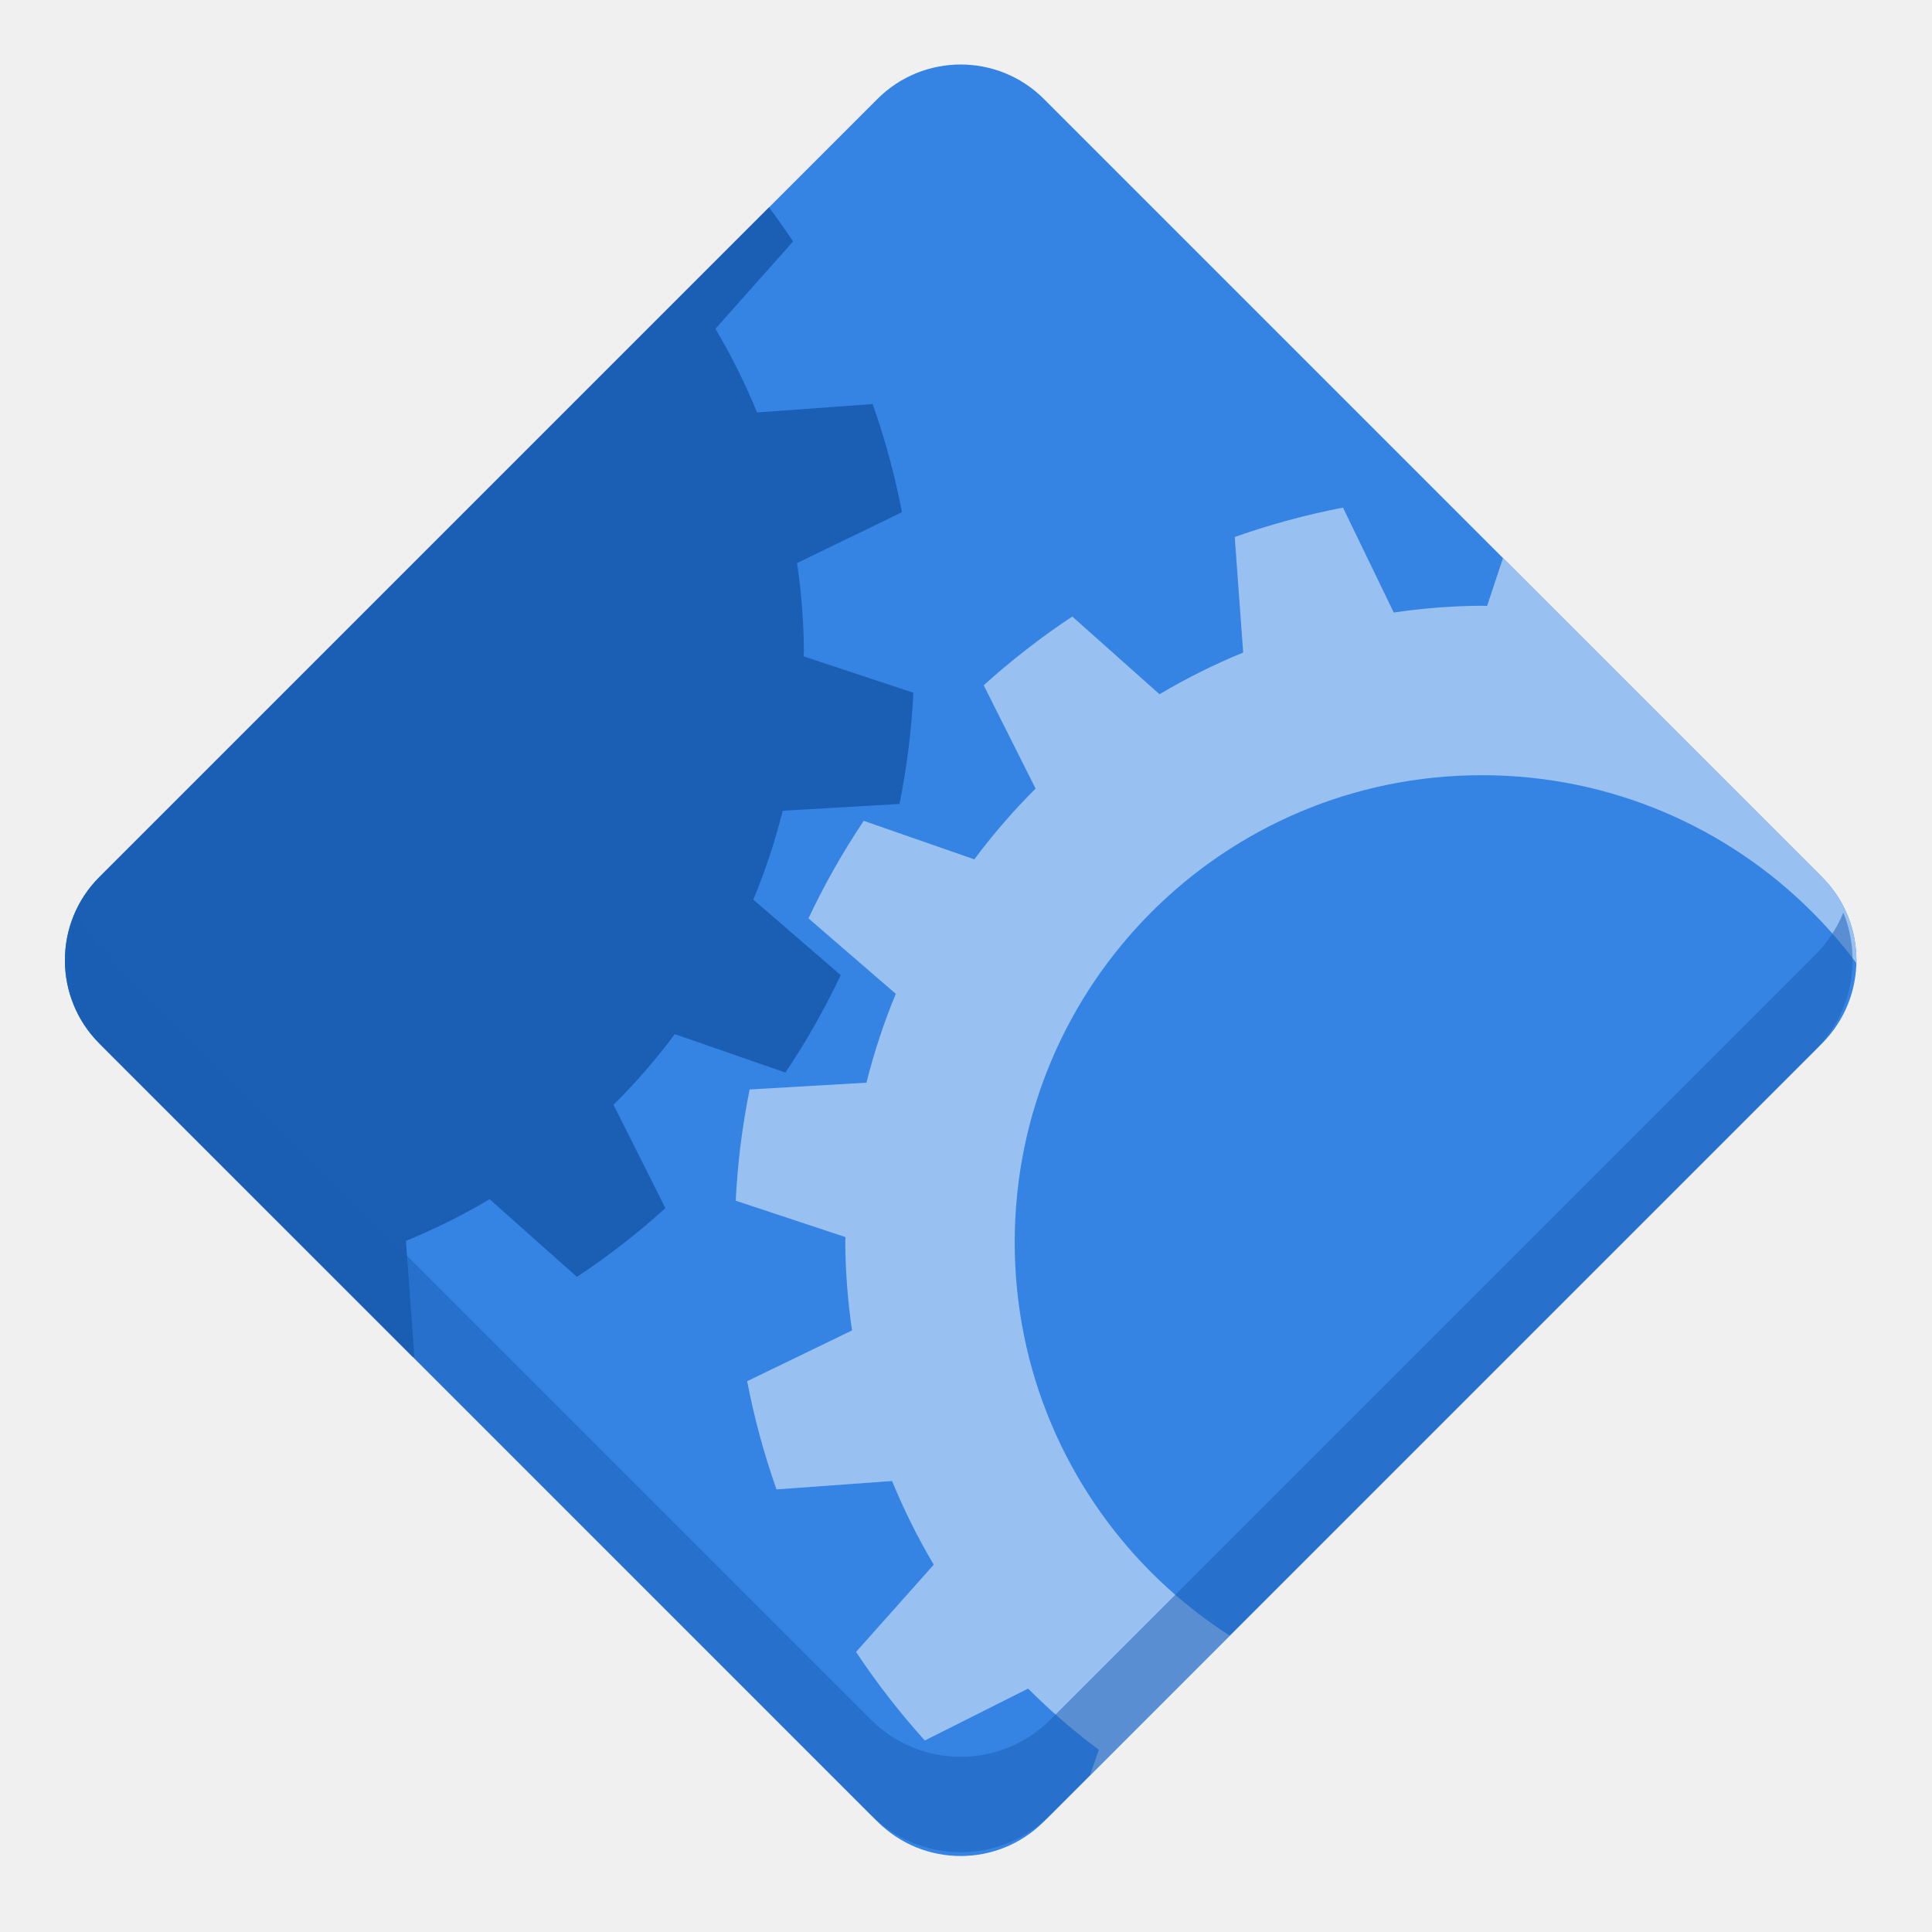
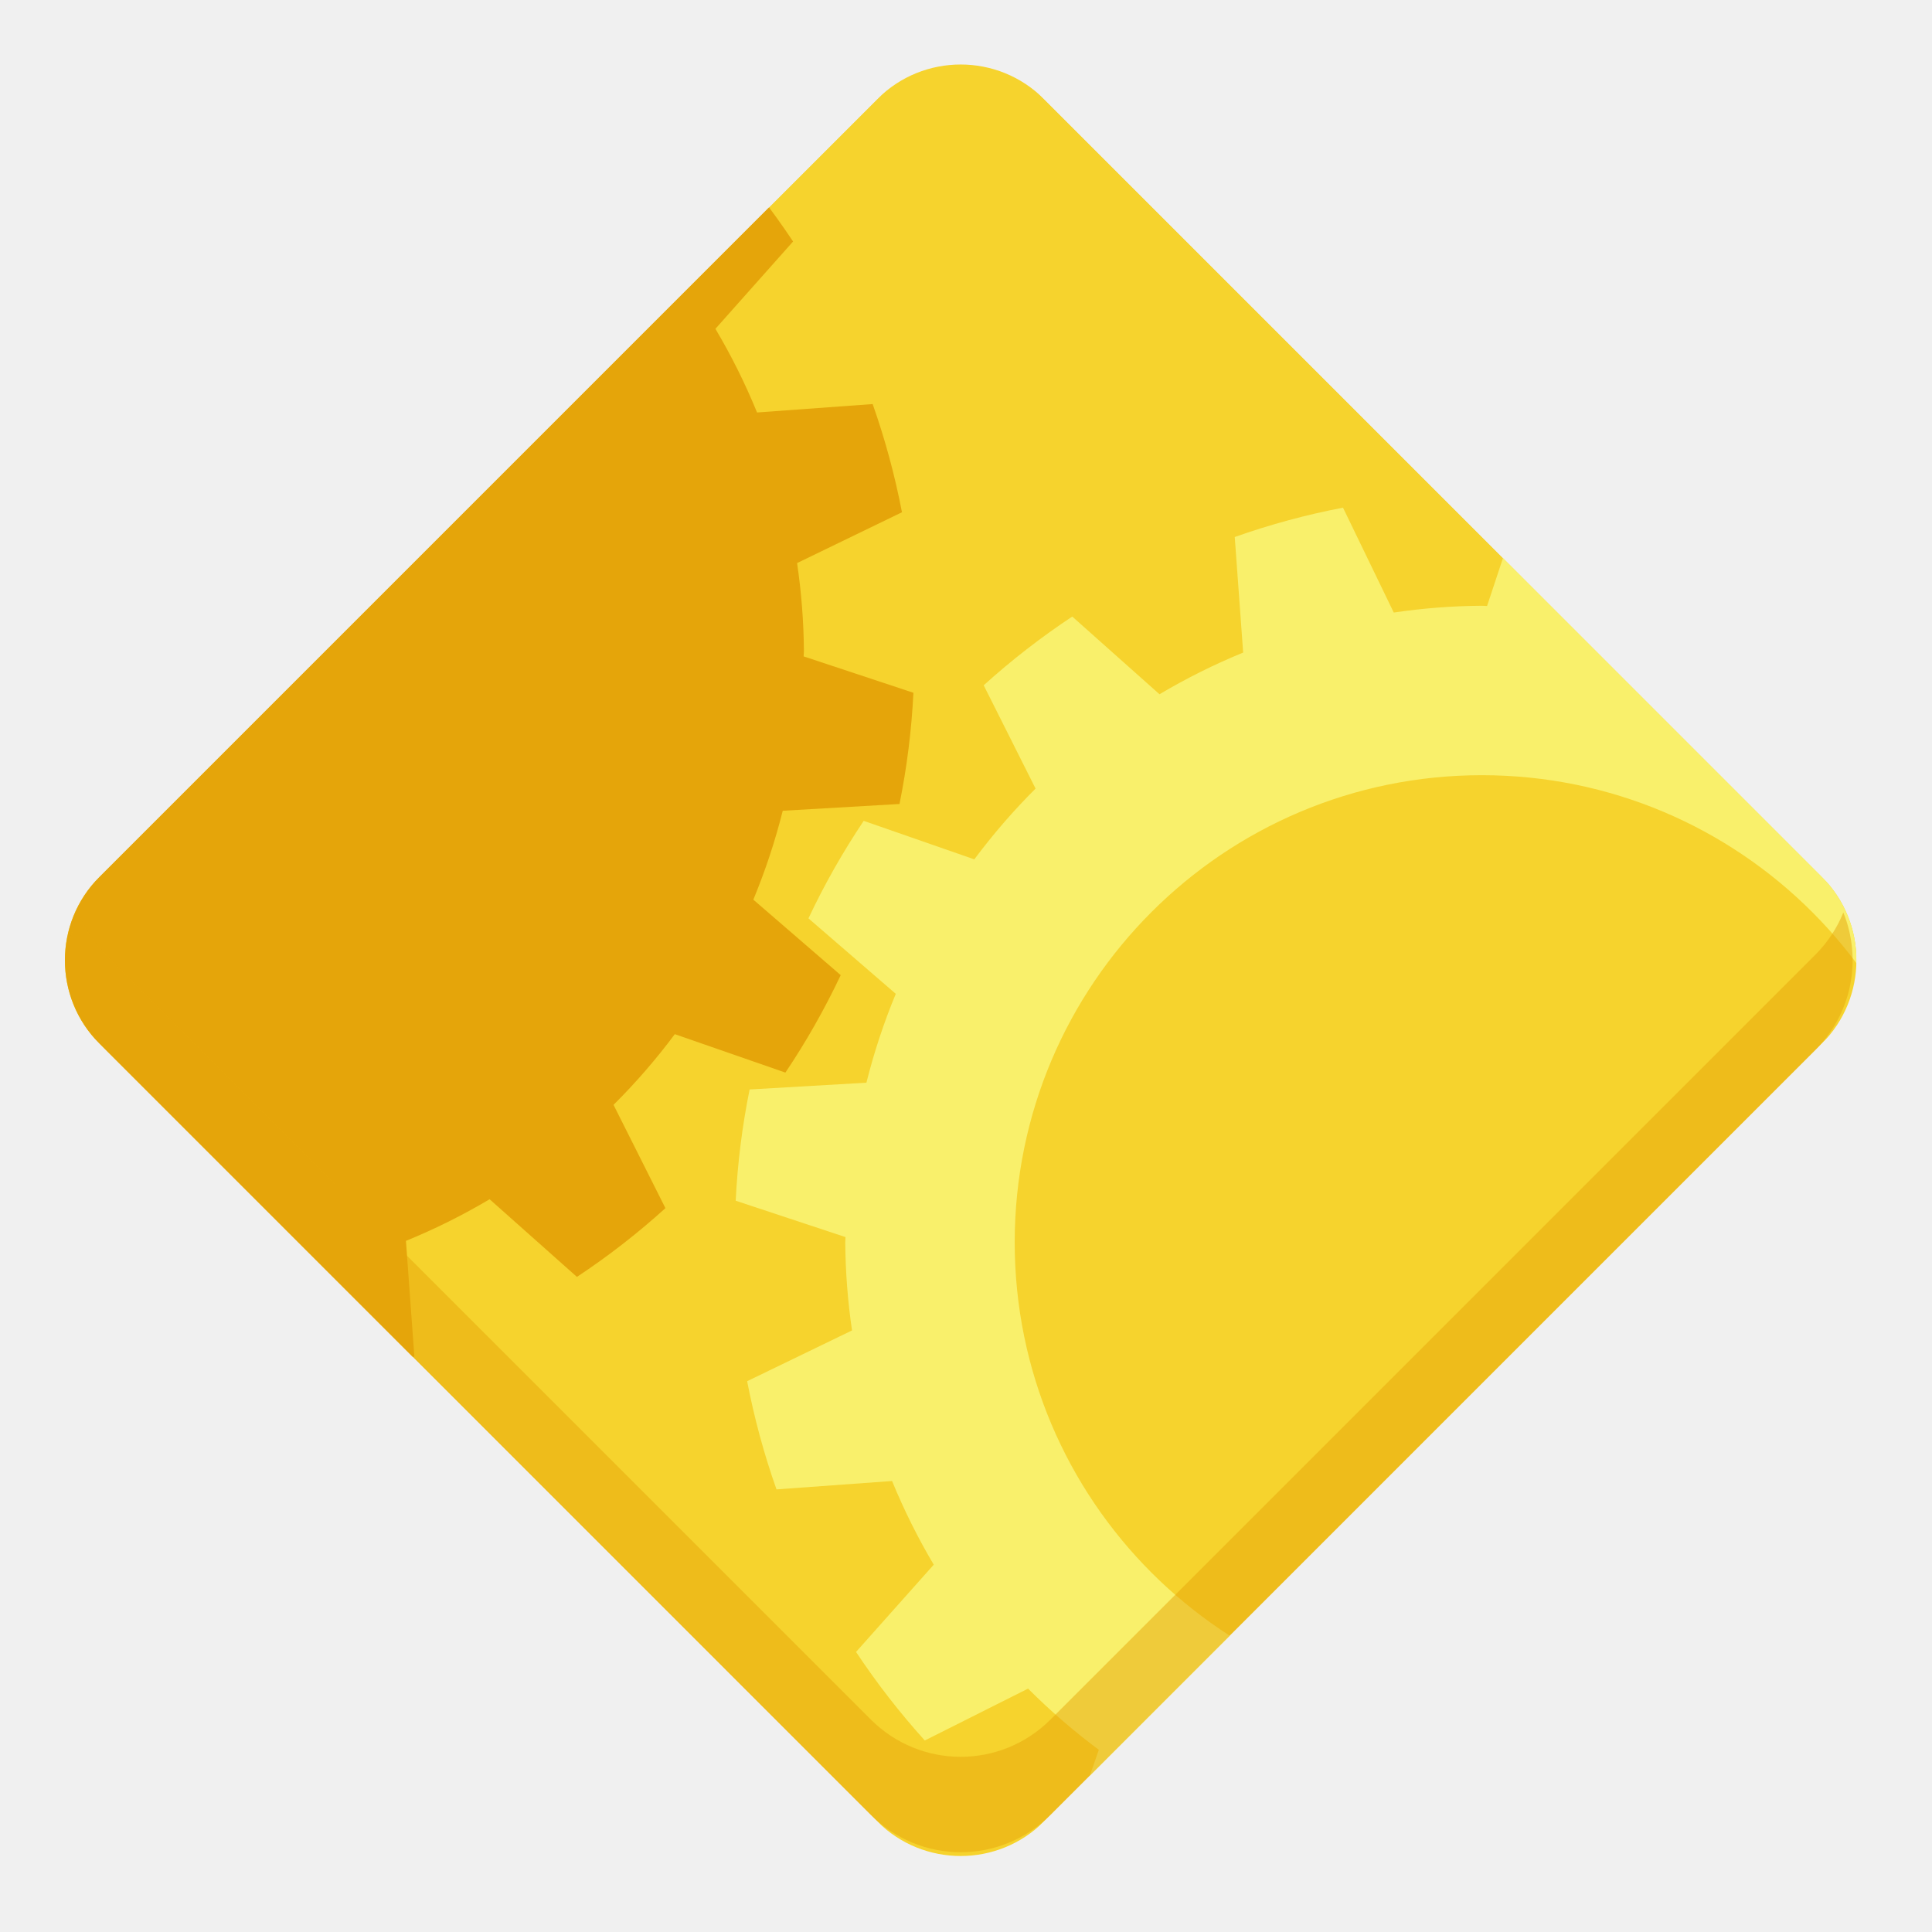
- <svg xmlns="http://www.w3.org/2000/svg" height="128px" viewBox="0 0 128 128" width="128px">
-   <clipPath id="a">
-     <path d="m 4 4 h 119 v 119 h -119 z m 0 0" />
-   </clipPath>
-   <clipPath id="b">
-     <path d="m 69.164 6.559 l 51.543 51.543 c 3.047 3.047 3.047 7.988 0 11.035 l -51.543 51.543 c -3.047 3.047 -7.988 3.047 -11.035 0 l -51.543 -51.543 c -3.047 -3.047 -3.047 -7.988 0 -11.035 l 51.543 -51.543 c 3.047 -3.047 7.988 -3.047 11.035 0 z m 0 0" />
-   </clipPath>
-   <clipPath id="c">
-     <path d="m 48 32 h 75 v 91 h -75 z m 0 0" />
-   </clipPath>
-   <clipPath id="d">
-     <path d="m 69.164 6.559 l 51.543 51.543 c 3.047 3.047 3.047 7.988 0 11.035 l -51.543 51.543 c -3.047 3.047 -7.988 3.047 -11.035 0 l -51.543 -51.543 c -3.047 -3.047 -3.047 -7.988 0 -11.035 l 51.543 -51.543 c 3.047 -3.047 7.988 -3.047 11.035 0 z m 0 0" />
-   </clipPath>
-   <clipPath id="e">
-     <path d="m 4 4 h 57 v 89 h -57 z m 0 0" />
-   </clipPath>
-   <clipPath id="f">
-     <path d="m 69.164 6.559 l 51.543 51.543 c 3.047 3.047 3.047 7.988 0 11.035 l -51.543 51.543 c -3.047 3.047 -7.988 3.047 -11.035 0 l -51.543 -51.543 c -3.047 -3.047 -3.047 -7.988 0 -11.035 l 51.543 -51.543 c 3.047 -3.047 7.988 -3.047 11.035 0 z m 0 0" />
-   </clipPath>
-   <g clip-path="url(#a)">
-     <g clip-path="url(#b)">
-       <path d="m 65.137 2.531 l 59.598 59.598 c 0.824 0.824 0.824 2.156 0 2.98 l -59.598 59.598 c -0.824 0.824 -2.156 0.824 -2.98 0 l -59.598 -59.598 c -0.824 -0.824 -0.824 -2.156 0 -2.98 l 59.598 -59.598 c 0.824 -0.824 2.156 -0.824 2.98 0 z m 0 0" fill="#3584e4" />
+ <svg xmlns="http://www.w3.org/2000/svg" width="128" height="128" viewBox="0 0 128 128" fill="none">
+   <mask id="mask0_16_69" style="mask-type:luminance" maskUnits="userSpaceOnUse" x="4" y="4" width="119" height="119">
+     <path d="M4 4H123V123H4V4Z" fill="white" />
+   </mask>
+   <g mask="url(#mask0_16_69)">
+     <mask id="mask1_16_69" style="mask-type:luminance" maskUnits="userSpaceOnUse" x="4" y="4" width="119" height="119">
+       <path d="M69.164 6.559L120.707 58.102C123.754 61.148 123.754 66.09 120.707 69.137L69.164 120.68C66.117 123.727 61.176 123.727 58.129 120.68L6.586 69.137C3.539 66.09 3.539 61.148 6.586 58.102L58.129 6.559C61.176 3.512 66.117 3.512 69.164 6.559Z" fill="white" />
+     </mask>
+     <g mask="url(#mask1_16_69)">
+       <path d="M65.137 2.531L124.734 62.129C125.559 62.953 125.559 64.285 124.734 65.109L65.137 124.707C64.312 125.531 62.98 125.531 62.156 124.707L2.559 65.109C1.734 64.285 1.734 62.953 2.559 62.129L62.156 2.531C62.98 1.707 64.312 1.707 65.137 2.531Z" fill="#F6D32D" />
    </g>
  </g>
-   <g clip-path="url(#c)">
-     <g clip-path="url(#d)">
-       <path d="m 100.934 32.875 l -2.41 7.273 c -0.117 -0.008 -0.23 -0.012 -0.348 -0.016 c -1.953 0.012 -3.902 0.164 -5.836 0.449 l -3.363 -6.949 c -2.438 0.469 -4.832 1.117 -7.172 1.945 l 0.559 7.656 c -1.91 0.781 -3.766 1.707 -5.543 2.762 l -5.781 -5.148 c -2.066 1.371 -4.027 2.891 -5.867 4.555 l 3.438 6.844 c -1.465 1.461 -2.82 3.027 -4.059 4.688 l -7.328 -2.551 c -1.379 2.059 -2.605 4.219 -3.66 6.461 l 5.785 5 c -0.793 1.91 -1.441 3.879 -1.945 5.887 l -7.738 0.449 c -0.492 2.43 -0.801 4.895 -0.922 7.371 l 7.273 2.41 c -0.004 0.113 -0.012 0.23 -0.016 0.348 c 0.016 1.953 0.164 3.902 0.449 5.836 l -6.949 3.363 c 0.469 2.434 1.117 4.832 1.945 7.168 l 7.656 -0.555 c 0.785 1.91 1.707 3.766 2.762 5.543 l -5.148 5.781 c 1.371 2.066 2.895 4.027 4.555 5.867 l 6.844 -3.438 c 1.461 1.465 3.027 2.82 4.688 4.055 l -2.547 7.332 c 2.055 1.379 4.215 2.602 6.457 3.66 l 5 -5.785 c 1.914 0.793 3.879 1.441 5.887 1.945 l 0.453 7.738 c 2.43 0.488 4.891 0.797 7.367 0.922 l 2.41 -7.273 c 0.117 0.004 0.23 0.012 0.348 0.016 c 1.953 -0.016 3.902 -0.164 5.836 -0.449 l 3.363 6.949 c 2.434 -0.469 4.832 -1.117 7.168 -1.945 l -0.555 -7.656 c 1.91 -0.785 3.766 -1.707 5.543 -2.762 l 5.781 5.145 c 2.066 -1.367 4.027 -2.891 5.867 -4.551 l -3.438 -6.848 c 1.465 -1.457 2.82 -3.023 4.055 -4.684 l 7.332 2.547 c 1.379 -2.059 2.602 -4.215 3.66 -6.457 l -5.785 -5 c 0.793 -1.914 1.441 -3.879 1.945 -5.887 l 7.738 -0.453 c 0.492 -2.43 0.797 -4.891 0.922 -7.367 l -7.273 -2.41 c 0.004 -0.117 0.012 -0.23 0.016 -0.348 c -0.016 -1.953 -0.164 -3.902 -0.449 -5.836 l 6.949 -3.363 c -0.469 -2.438 -1.117 -4.832 -1.945 -7.172 l -7.656 0.559 c -0.785 -1.914 -1.707 -3.766 -2.762 -5.543 l 5.145 -5.781 c -1.367 -2.066 -2.891 -4.027 -4.551 -5.867 l -6.848 3.438 c -1.457 -1.465 -3.023 -2.82 -4.684 -4.059 l 2.547 -7.328 c -2.059 -1.379 -4.215 -2.605 -6.457 -3.66 l -5 5.785 c -1.914 -0.793 -3.879 -1.441 -5.887 -1.945 l -0.453 -7.738 c -2.43 -0.492 -4.891 -0.801 -7.367 -0.922 z m -2.758 18.484 c 17.094 0 30.949 13.855 30.949 30.949 s -13.855 30.949 -30.949 30.949 s -30.949 -13.855 -30.949 -30.949 s 13.855 -30.949 30.949 -30.949 z m 0 0" fill="#98c1f1" />
+   <mask id="mask2_16_69" style="mask-type:luminance" maskUnits="userSpaceOnUse" x="48" y="32" width="75" height="91">
+     <path d="M48 32H123V123H48V32Z" fill="white" />
+   </mask>
+   <g mask="url(#mask2_16_69)">
+     <mask id="mask3_16_69" style="mask-type:luminance" maskUnits="userSpaceOnUse" x="4" y="4" width="119" height="119">
+       <path d="M69.164 6.559L120.707 58.102C123.754 61.148 123.754 66.09 120.707 69.137L69.164 120.68C66.117 123.727 61.176 123.727 58.129 120.68L6.586 69.137C3.539 66.09 3.539 61.148 6.586 58.102L58.129 6.559C61.176 3.512 66.117 3.512 69.164 6.559Z" fill="white" />
+     </mask>
+     <g mask="url(#mask3_16_69)">
+       <path d="M100.934 32.875L98.523 40.148C98.406 40.141 98.293 40.137 98.176 40.133C96.223 40.145 94.273 40.297 92.34 40.582L88.977 33.633C86.539 34.102 84.144 34.75 81.805 35.578L82.363 43.234C80.453 44.016 78.598 44.941 76.82 45.996L71.039 40.848C68.973 42.219 67.012 43.738 65.172 45.402L68.609 52.246C67.144 53.707 65.789 55.273 64.551 56.934L57.223 54.383C55.844 56.441 54.617 58.602 53.562 60.844L59.348 65.844C58.555 67.754 57.906 69.723 57.402 71.731L49.664 72.18C49.172 74.609 48.863 77.074 48.742 79.551L56.016 81.961C56.012 82.074 56.004 82.191 56 82.309C56.016 84.262 56.164 86.211 56.449 88.144L49.5 91.508C49.969 93.941 50.617 96.34 51.445 98.676L59.102 98.121C59.887 100.031 60.809 101.887 61.863 103.664L56.715 109.445C58.086 111.512 59.609 113.473 61.27 115.312L68.113 111.875C69.574 113.34 71.141 114.695 72.801 115.93L70.254 123.262C72.309 124.641 74.469 125.863 76.711 126.922L81.711 121.137C83.625 121.93 85.59 122.578 87.598 123.082L88.051 130.82C90.481 131.309 92.941 131.617 95.418 131.742L97.828 124.469C97.945 124.473 98.059 124.48 98.176 124.484C100.129 124.469 102.078 124.32 104.012 124.035L107.375 130.984C109.809 130.516 112.207 129.867 114.543 129.039L113.988 121.383C115.898 120.598 117.754 119.676 119.531 118.621L125.312 123.766C127.379 122.398 129.34 120.875 131.18 119.215L127.742 112.367C129.207 110.91 130.562 109.344 131.797 107.684L139.129 110.23C140.508 108.172 141.73 106.016 142.789 103.773L137.004 98.773C137.797 96.859 138.445 94.894 138.949 92.887L146.688 92.434C147.18 90.004 147.484 87.543 147.609 85.066L140.336 82.656C140.34 82.539 140.348 82.426 140.352 82.309C140.336 80.356 140.187 78.406 139.902 76.473L146.852 73.109C146.383 70.672 145.734 68.277 144.906 65.938L137.25 66.496C136.465 64.582 135.543 62.73 134.488 60.953L139.633 55.172C138.266 53.105 136.742 51.145 135.082 49.305L128.234 52.742C126.777 51.277 125.211 49.922 123.551 48.684L126.098 41.355C124.039 39.977 121.883 38.75 119.641 37.695L114.641 43.48C112.727 42.688 110.762 42.039 108.754 41.535L108.301 33.797C105.871 33.305 103.41 32.996 100.934 32.875ZM98.176 51.359C115.27 51.359 129.125 65.215 129.125 82.309C129.125 99.402 115.27 113.258 98.176 113.258C81.082 113.258 67.227 99.402 67.227 82.309C67.227 65.215 81.082 51.359 98.176 51.359Z" fill="#F9F06B" />
    </g>
  </g>
-   <g clip-path="url(#e)">
-     <g clip-path="url(#f)">
-       <path d="m 13.844 -6.293 l -2.414 7.273 c -0.113 -0.008 -0.23 -0.012 -0.348 -0.02 c -1.953 0.016 -3.902 0.168 -5.832 0.453 l -3.367 -6.949 c -2.434 0.469 -4.832 1.117 -7.168 1.945 l 0.559 7.656 c -1.914 0.781 -3.766 1.703 -5.543 2.758 l -5.785 -5.145 c -2.066 1.371 -4.027 2.891 -5.867 4.555 l 3.438 6.844 c -1.465 1.461 -2.82 3.027 -4.055 4.684 l -7.328 -2.547 c -1.383 2.059 -2.605 4.219 -3.664 6.461 l 5.789 5 c -0.793 1.91 -1.445 3.879 -1.949 5.887 l -7.738 0.449 c -0.488 2.43 -0.797 4.895 -0.918 7.367 l 7.273 2.414 c -0.008 0.113 -0.012 0.23 -0.02 0.348 c 0.016 1.953 0.168 3.902 0.453 5.832 l -6.949 3.367 c 0.465 2.434 1.117 4.832 1.941 7.168 l 7.66 -0.559 c 0.781 1.914 1.703 3.766 2.758 5.543 l -5.145 5.785 c 1.367 2.066 2.891 4.027 4.555 5.867 l 6.844 -3.438 c 1.461 1.465 3.027 2.82 4.684 4.055 l -2.547 7.328 c 2.059 1.383 4.219 2.605 6.457 3.664 l 5.004 -5.785 c 1.91 0.789 3.879 1.441 5.887 1.945 l 0.449 7.738 c 2.43 0.488 4.891 0.797 7.367 0.918 l 2.41 -7.273 c 0.117 0.008 0.234 0.016 0.348 0.02 c 1.953 -0.016 3.902 -0.168 5.836 -0.453 l 3.367 6.949 c 2.434 -0.465 4.828 -1.117 7.168 -1.941 l -0.559 -7.66 c 1.914 -0.781 3.766 -1.703 5.543 -2.758 l 5.785 5.145 c 2.066 -1.367 4.027 -2.891 5.863 -4.555 l -3.438 -6.844 c 1.469 -1.461 2.824 -3.023 4.059 -4.684 l 7.328 2.547 c 1.383 -2.059 2.605 -4.219 3.664 -6.457 l -5.789 -5 c 0.793 -1.914 1.445 -3.883 1.949 -5.891 l 7.734 -0.449 c 0.492 -2.43 0.801 -4.891 0.922 -7.367 l -7.273 -2.41 c 0.008 -0.117 0.012 -0.234 0.02 -0.348 c -0.016 -1.953 -0.168 -3.902 -0.453 -5.836 l 6.949 -3.367 c -0.469 -2.434 -1.117 -4.828 -1.941 -7.168 l -7.66 0.559 c -0.781 -1.914 -1.703 -3.766 -2.758 -5.543 l 5.145 -5.785 c -1.371 -2.066 -2.891 -4.027 -4.555 -5.863 l -6.844 3.438 c -1.461 -1.465 -3.027 -2.824 -4.684 -4.059 l 2.547 -7.328 c -2.059 -1.379 -4.219 -2.605 -6.461 -3.664 l -5 5.789 c -1.91 -0.793 -3.879 -1.445 -5.887 -1.949 l -0.449 -7.734 c -2.43 -0.492 -4.895 -0.801 -7.367 -0.922 z m 0 0" fill="#1a5fb4" />
+   <mask id="mask4_16_69" style="mask-type:luminance" maskUnits="userSpaceOnUse" x="4" y="4" width="57" height="89">
+     <path d="M4 4H61V93H4V4Z" fill="white" />
+   </mask>
+   <g mask="url(#mask4_16_69)">
+     <mask id="mask5_16_69" style="mask-type:luminance" maskUnits="userSpaceOnUse" x="4" y="4" width="119" height="119">
+       <path d="M69.164 6.559L120.707 58.102C123.754 61.148 123.754 66.09 120.707 69.137L69.164 120.68C66.117 123.727 61.176 123.727 58.129 120.68L6.586 69.137C3.539 66.09 3.539 61.148 6.586 58.102L58.129 6.559C61.176 3.512 66.117 3.512 69.164 6.559Z" fill="white" />
+     </mask>
+     <g mask="url(#mask5_16_69)">
+       <path d="M13.844 -6.293L11.43 0.98C11.316 0.973 11.199 0.969 11.082 0.961C9.129 0.977 7.18 1.129 5.25 1.414L1.883 -5.535C-0.551 -5.066 -2.949 -4.418 -5.285 -3.59L-4.727 4.066C-6.641 4.848 -8.492 5.77 -10.27 6.824L-16.055 1.68C-18.121 3.051 -20.082 4.57 -21.922 6.234L-18.484 13.078C-19.949 14.539 -21.305 16.105 -22.539 17.762L-29.867 15.215C-31.25 17.273 -32.473 19.434 -33.531 21.676L-27.742 26.676C-28.535 28.586 -29.188 30.555 -29.691 32.562L-37.43 33.012C-37.918 35.441 -38.227 37.906 -38.348 40.379L-31.074 42.793C-31.082 42.906 -31.086 43.023 -31.094 43.141C-31.078 45.094 -30.926 47.043 -30.641 48.973L-37.59 52.34C-37.125 54.773 -36.473 57.172 -35.648 59.508L-27.988 58.949C-27.207 60.863 -26.285 62.715 -25.23 64.492L-30.375 70.277C-29.008 72.344 -27.484 74.305 -25.82 76.144L-18.977 72.707C-17.516 74.172 -15.949 75.527 -14.293 76.762L-16.84 84.09C-14.781 85.473 -12.621 86.695 -10.383 87.754L-5.379 81.969C-3.469 82.758 -1.5 83.41 0.508 83.914L0.957 91.652C3.387 92.141 5.848 92.449 8.324 92.57L10.734 85.297C10.852 85.305 10.969 85.312 11.082 85.316C13.035 85.301 14.984 85.148 16.918 84.863L20.285 91.812C22.719 91.348 25.113 90.695 27.453 89.871L26.895 82.211C28.809 81.43 30.66 80.508 32.438 79.453L38.223 84.598C40.289 83.231 42.25 81.707 44.086 80.043L40.648 73.199C42.117 71.738 43.473 70.176 44.707 68.516L52.035 71.062C53.418 69.004 54.641 66.844 55.699 64.606L49.91 59.605C50.703 57.691 51.355 55.723 51.859 53.715L59.594 53.266C60.086 50.836 60.395 48.375 60.516 45.898L53.242 43.488C53.25 43.371 53.254 43.254 53.262 43.141C53.246 41.188 53.094 39.238 52.809 37.305L59.758 33.938C59.289 31.504 58.641 29.109 57.816 26.77L50.156 27.328C49.375 25.414 48.453 23.562 47.398 21.785L52.543 16C51.172 13.934 49.652 11.973 47.988 10.137L41.145 13.574C39.684 12.109 38.117 10.75 36.461 9.516L39.008 2.188C36.949 0.809 34.789 -0.418 32.547 -1.477L27.547 4.312C25.637 3.52 23.668 2.867 21.66 2.363L21.211 -5.371C18.781 -5.863 16.316 -6.172 13.844 -6.293Z" fill="#E5A50A" />
    </g>
  </g>
-   <path d="m 5.168 60.457 c -1.234 3.043 -0.613 6.645 1.859 9.117 l 50.66 50.664 c 3.301 3.301 8.617 3.301 11.918 0 l 50.66 -50.664 c 2.473 -2.473 3.094 -6.074 1.859 -9.117 c -0.41 1.02 -1.031 1.973 -1.859 2.801 l -50.66 50.66 c -3.301 3.301 -8.617 3.301 -11.918 0 l -50.66 -50.66 c -0.828 -0.828 -1.449 -1.781 -1.859 -2.801 z m 0 0" fill="#1a5fb4" fill-opacity="0.502" />
+   <path d="M5.168 60.457C3.934 63.5 4.555 67.102 7.027 69.574L57.688 120.238C60.988 123.539 66.305 123.539 69.606 120.238L120.266 69.574C122.738 67.102 123.359 63.5 122.125 60.457C121.715 61.477 121.094 62.43 120.266 63.258L69.606 113.918C66.305 117.219 60.988 117.219 57.688 113.918L7.027 63.258C6.199 62.43 5.578 61.477 5.168 60.457Z" fill="#E5A50A" fill-opacity="0.502" />
</svg>
